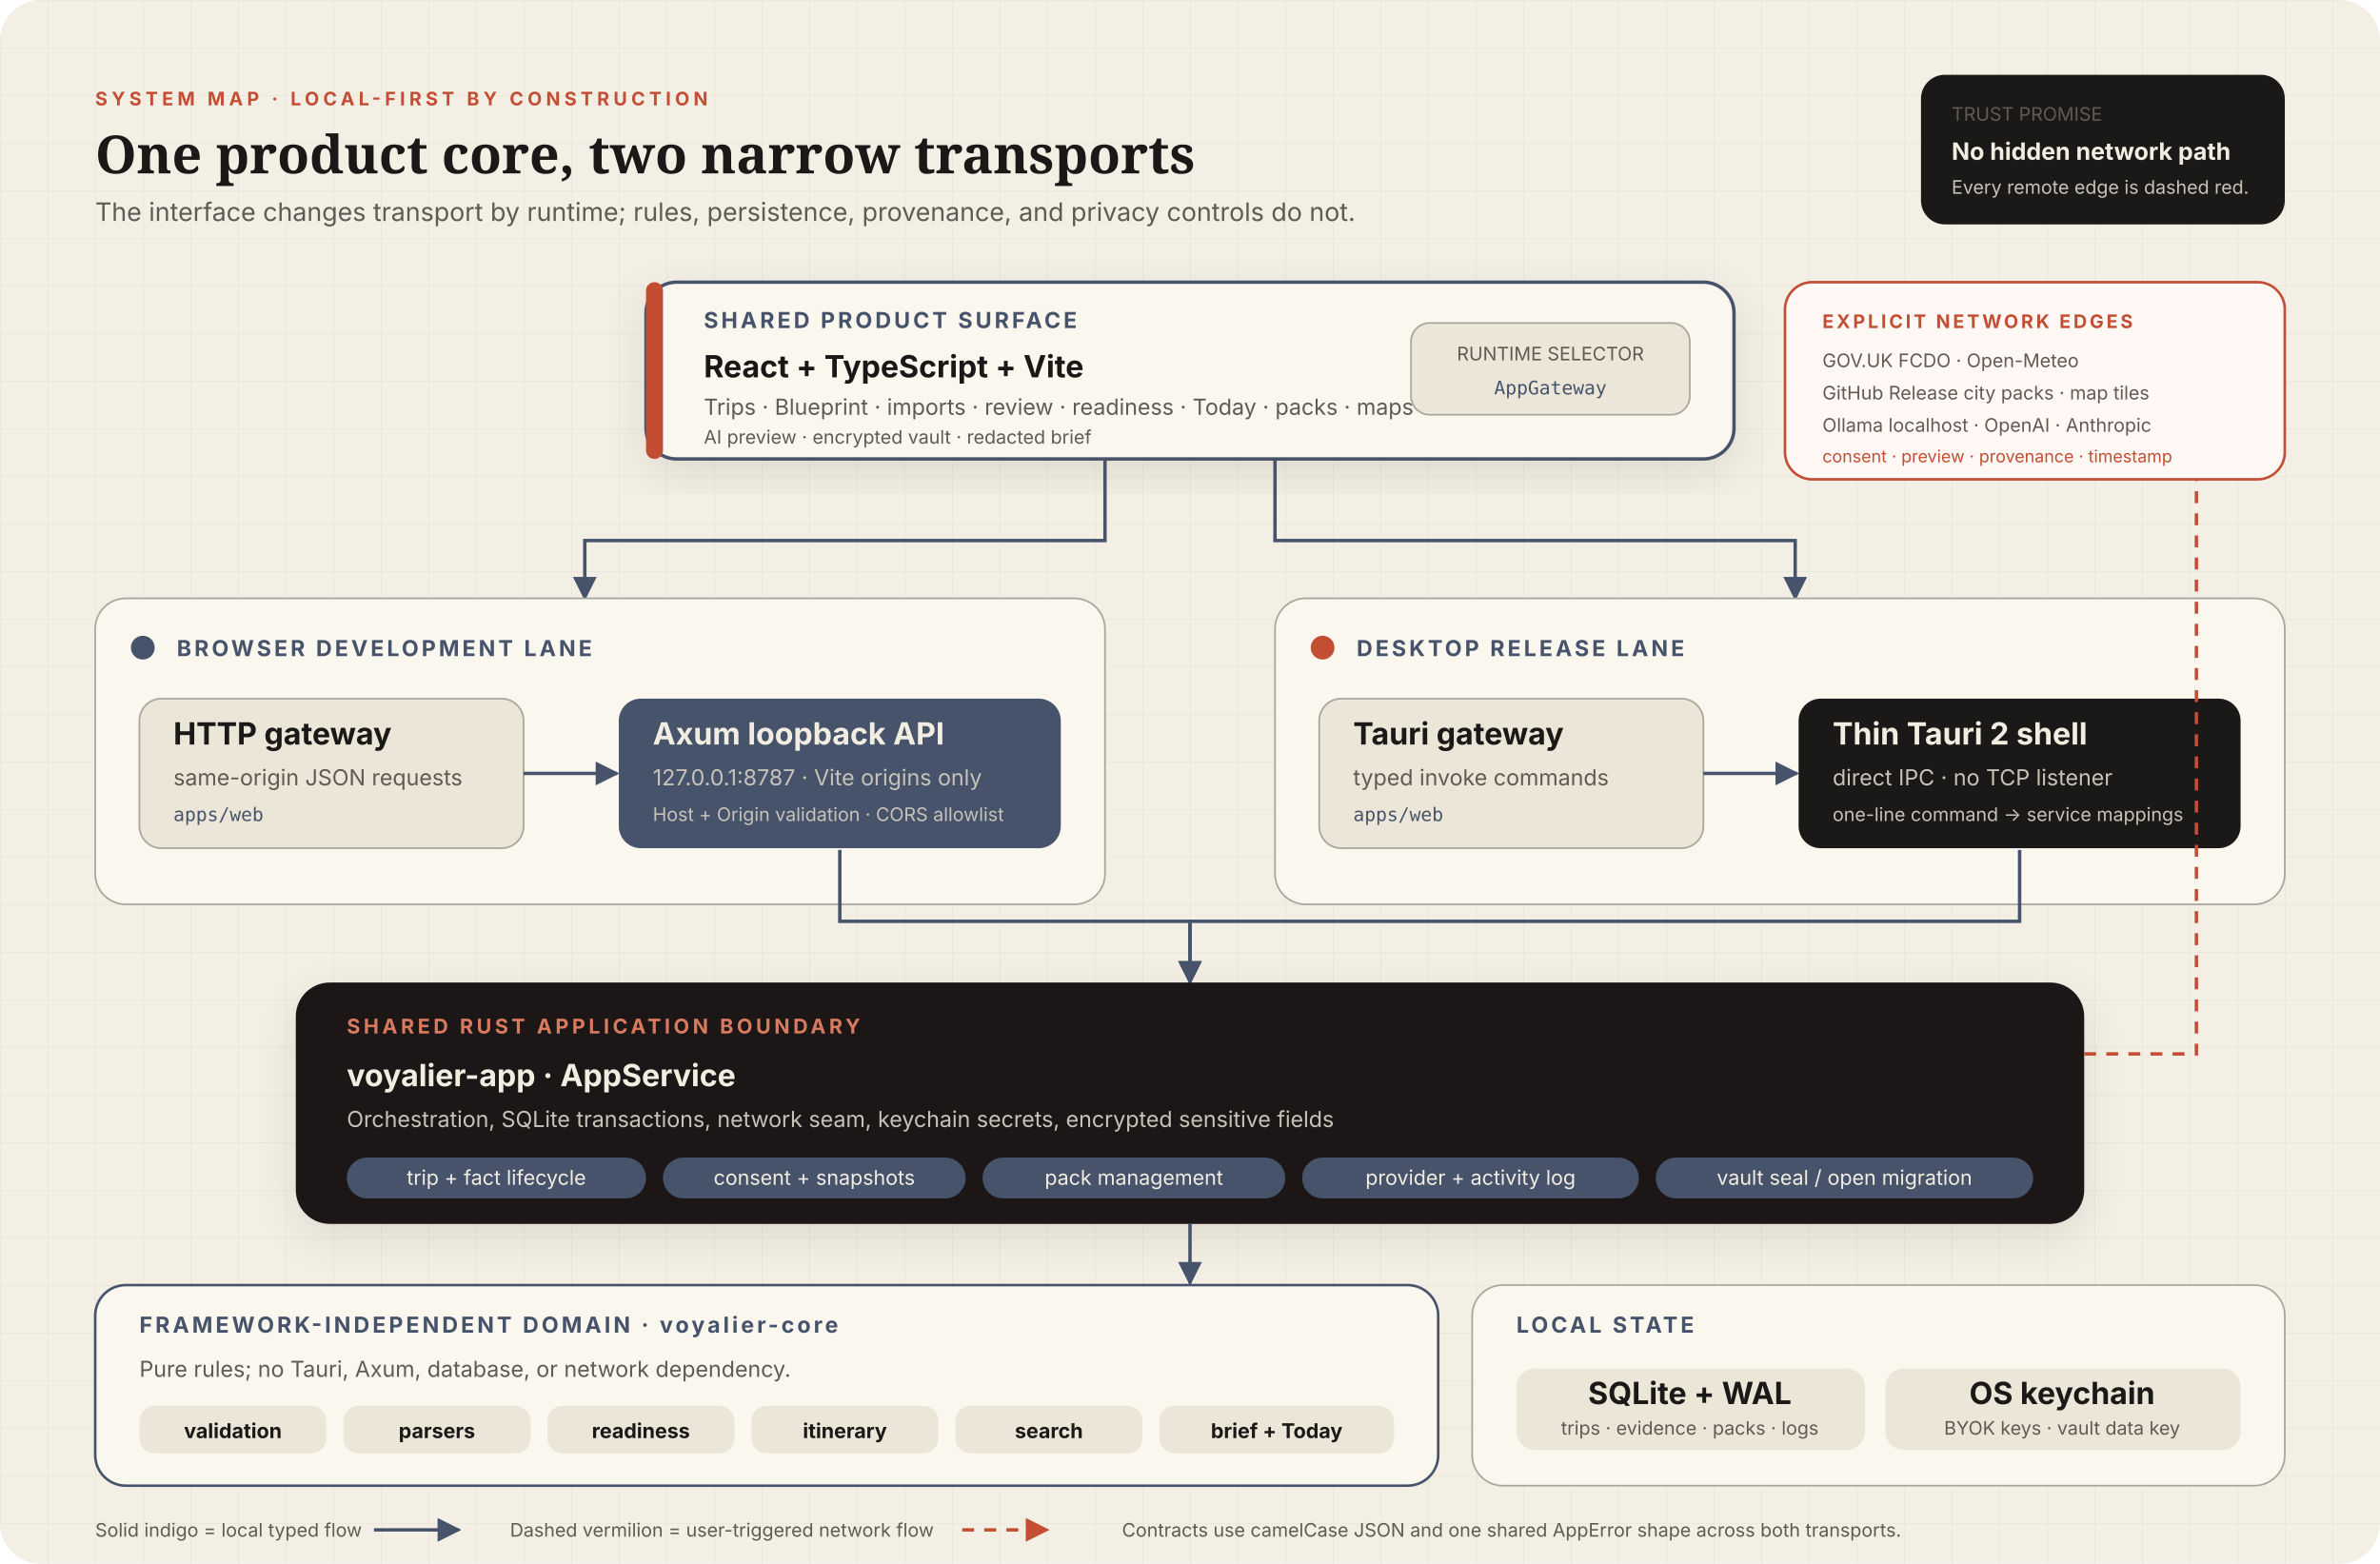
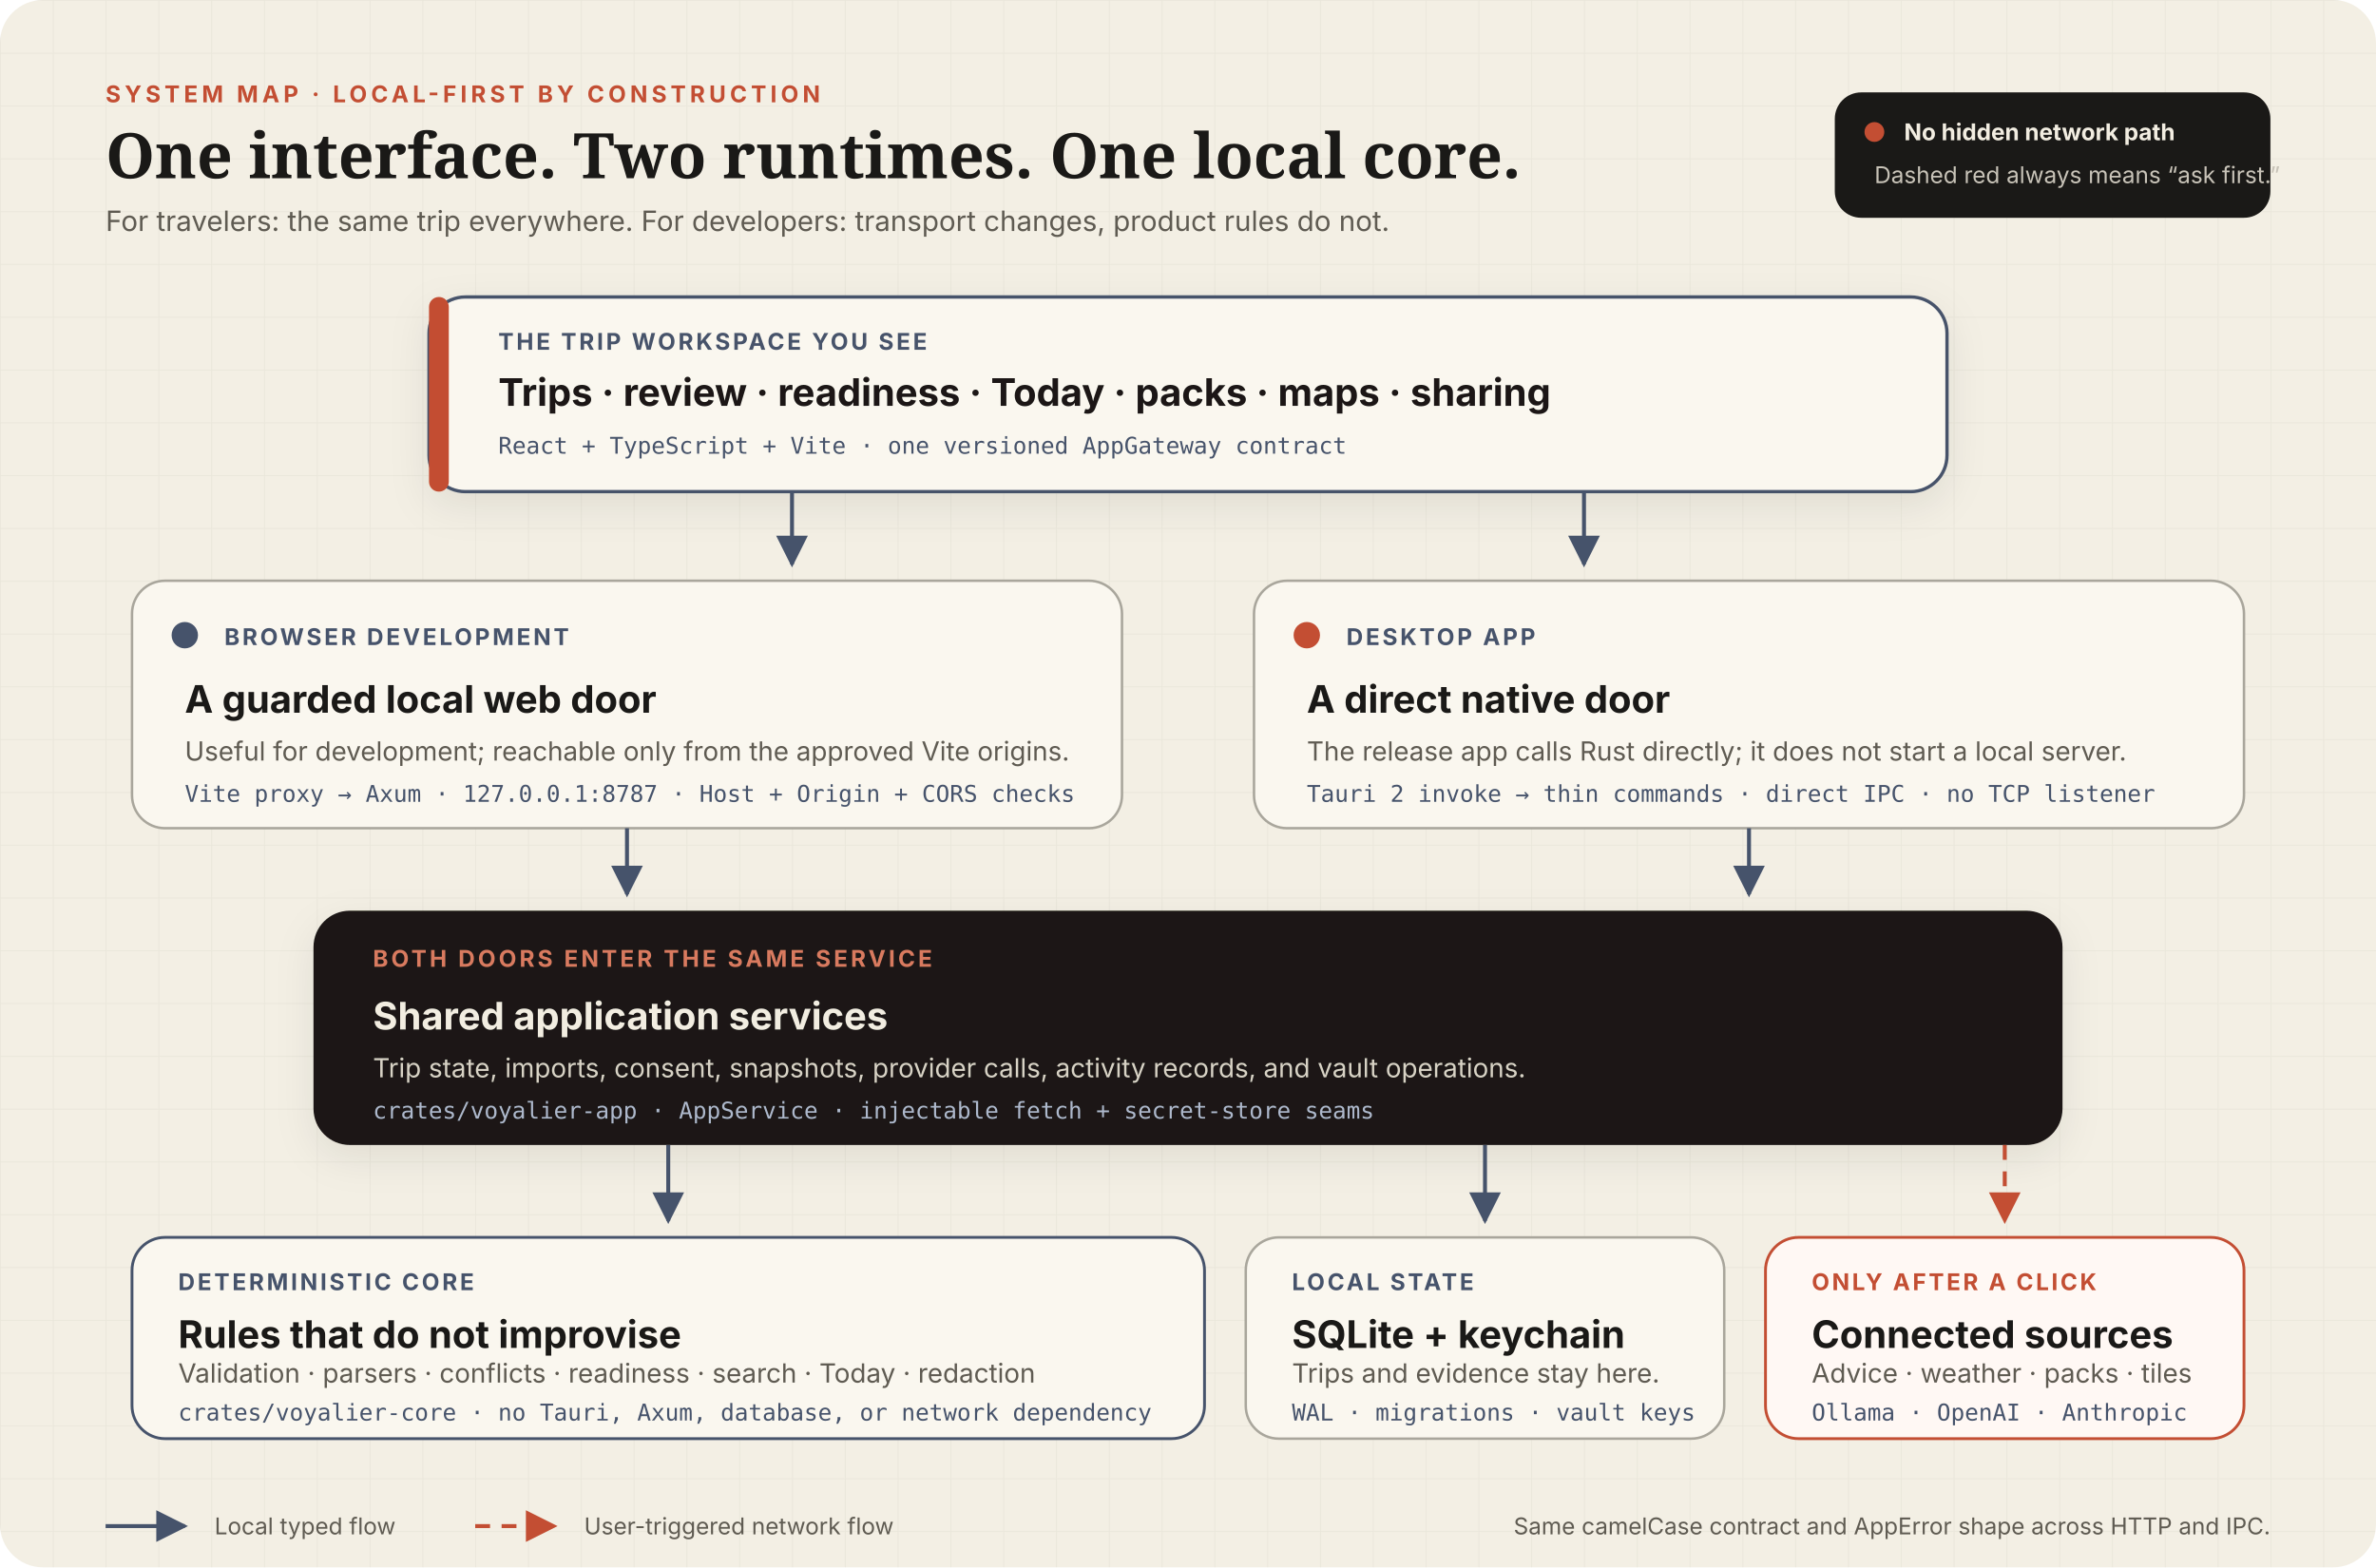
- <svg xmlns="http://www.w3.org/2000/svg" width="1400" height="920" viewBox="0 0 1400 920" role="img" aria-labelledby="title desc">
+ <svg xmlns="http://www.w3.org/2000/svg" width="1440" height="950" viewBox="0 0 1440 950" role="img" aria-labelledby="title desc">
  <defs>
-     <pattern id="grid" width="28" height="28" patternUnits="userSpaceOnUse">
-       <path d="M28 0H0V28" fill="none" stroke="#1a1917" stroke-opacity=".045" />
+     <pattern id="grid" width="32" height="32" patternUnits="userSpaceOnUse">
+       <path d="M32 0H0V32" fill="none" stroke="#1a1917" stroke-opacity=".04" />
    </pattern>
-     <filter id="shadow" x="-20%" y="-20%" width="140%" height="140%">
-       <feDropShadow dx="0" dy="8" stdDeviation="12" flood-color="#1a1917" flood-opacity=".09" />
+     <filter id="shadow" x="-20%" y="-25%" width="140%" height="160%">
+       <feDropShadow dx="0" dy="8" stdDeviation="12" flood-color="#1a1917" flood-opacity=".08" />
    </filter>
-     <marker id="arrow" viewBox="0 0 10 10" refX="9" refY="5" markerWidth="7" markerHeight="7" orient="auto-start-reverse">
+     <marker id="arrow-indigo" viewBox="0 0 10 10" refX="9" refY="5" markerWidth="8" markerHeight="8" orient="auto">
      <path d="M0 0l10 5-10 5z" fill="#46536b" />
    </marker>
-     <marker id="arrow-red" viewBox="0 0 10 10" refX="9" refY="5" markerWidth="7" markerHeight="7" orient="auto-start-reverse">
+     <marker id="arrow-red" viewBox="0 0 10 10" refX="9" refY="5" markerWidth="8" markerHeight="8" orient="auto">
      <path d="M0 0l10 5-10 5z" fill="#c34e33" />
    </marker>
    <style>
-       .sans{font-family:"Zen Kaku Gothic New",Inter,-apple-system,BlinkMacSystemFont,"Segoe UI",sans-serif}.serif{font-family:"Shippori Mincho","Iowan Old Style",Georgia,serif}.title{font-size:31px;font-weight:600;fill:#1a1917}.subtitle{font-size:15px;fill:#5f5b52}.eyebrow{font-size:11px;font-weight:700;letter-spacing:2.4px;fill:#c34e33}.section{font-size:13px;font-weight:700;letter-spacing:1.7px;fill:#46536b}.card-title{font-size:18px;font-weight:700;fill:#1a1917}.card-copy{font-size:13px;fill:#5f5b52}.small{font-size:11px;fill:#5f5b52}.dark-small{font-size:11px;fill:#c8c3b8}.mono{font-family:ui-monospace,SFMono-Regular,Menlo,monospace;font-size:11px;fill:#46536b}.dark-title{font-size:18px;font-weight:700;fill:#f2ede1}.dark-copy{font-size:13px;fill:#c8c3b8}.white{fill:#faf7ef}.line{fill:none;stroke:#46536b;stroke-width:2;marker-end:url(#arrow)}.dash{fill:none;stroke:#c34e33;stroke-width:2;stroke-dasharray:7 6;marker-end:url(#arrow-red)}
+       .sans{font-family:"Zen Kaku Gothic New",Inter,-apple-system,BlinkMacSystemFont,"Segoe UI",sans-serif}.serif{font-family:"Shippori Mincho","Iowan Old Style",Georgia,serif}.eyebrow{font-size:14px;font-weight:700;letter-spacing:2.4px;fill:#c34e33}.title{font-size:38px;font-weight:600;fill:#1a1917}.subtitle{font-size:17px;fill:#5f5b52}.label{font-size:14px;font-weight:700;letter-spacing:1.6px;fill:#46536b}.card-title{font-size:23px;font-weight:700;fill:#1a1917}.copy{font-size:16px;fill:#5f5b52}.tech{font-family:ui-monospace,SFMono-Regular,Menlo,monospace;font-size:14px;fill:#46536b}.dark-title{font-size:23px;font-weight:700;fill:#f2ede1}.dark-copy{font-size:16px;fill:#d8d2c5}.dark-tech{font-family:ui-monospace,SFMono-Regular,Menlo,monospace;font-size:14px;fill:#aeb8cc}.small{font-size:14px;fill:#5f5b52}.local{fill:none;stroke:#46536b;stroke-width:2.4;marker-end:url(#arrow-indigo)}.remote{fill:none;stroke:#c34e33;stroke-width:2.4;stroke-dasharray:9 7;marker-end:url(#arrow-red)}@keyframes march{to{stroke-dashoffset:-32}}@keyframes pulse{0%,100%{opacity:.58}50%{opacity:1}}@media (prefers-reduced-motion:no-preference){.remote{animation:march 3.5s linear infinite}.pulse{animation:pulse 2.8s ease-in-out infinite}}
    </style>
  </defs>
-   <rect width="1400" height="920" rx="24" fill="#f3efe4" />
-   <rect width="1400" height="920" rx="24" fill="url(#grid)" />
-   <text x="56" y="62" class="sans eyebrow">SYSTEM MAP · LOCAL-FIRST BY CONSTRUCTION</text>
-   <text x="56" y="102" class="serif title">One product core, two narrow transports</text>
-   <text x="56" y="130" class="sans subtitle">The interface changes transport by runtime; rules, persistence, provenance, and privacy controls do not.</text>
-   <g transform="translate(1130 44)">
-     <rect width="214" height="88" rx="14" fill="#1a1917" />
-     <text x="18" y="27" class="sans small" fill="#a9a69c">TRUST PROMISE</text>
-     <text x="18" y="50" class="sans" font-size="14" font-weight="700" fill="#f2ede1">No hidden network path</text>
-     <text x="18" y="70" class="sans" font-size="11" fill="#c8c3b8">Every remote edge is dashed red.</text>
+   <rect width="1440" height="950" rx="26" fill="#f3efe4" />
+   <rect width="1440" height="950" rx="26" fill="url(#grid)" />
+   <text x="64" y="62" class="sans eyebrow">SYSTEM MAP · LOCAL-FIRST BY CONSTRUCTION</text>
+   <text x="64" y="108" class="serif title">One interface. Two runtimes. One local core.</text>
+   <text x="64" y="140" class="sans subtitle">For travelers: the same trip everywhere. For developers: transport changes, product rules do not.</text>
+   <g transform="translate(1112 56)">
+     <rect width="264" height="76" rx="16" fill="#1a1917" />
+     <circle cx="24" cy="24" r="6" fill="#c34e33" class="pulse" />
+     <text x="42" y="29" class="sans" font-size="14" font-weight="700" fill="#f2ede1">No hidden network path</text>
+     <text x="24" y="55" class="sans" font-size="14" fill="#c8c3b8">Dashed red always means “ask first.”</text>
  </g>
  <g filter="url(#shadow)">
-     <rect x="380" y="166" width="640" height="104" rx="18" fill="#faf7ef" stroke="#46536b" stroke-width="2" />
-     <rect x="380" y="166" width="10" height="104" rx="5" fill="#c34e33" />
-     <text x="414" y="193" class="sans section">SHARED PRODUCT SURFACE</text>
-     <text x="414" y="222" class="sans card-title">React + TypeScript + Vite</text>
-     <text x="414" y="244" class="sans card-copy">Trips · Blueprint · imports · review · readiness · Today · packs · maps</text>
-     <text x="414" y="261" class="sans small">AI preview · encrypted vault · redacted brief</text>
-     <rect x="830" y="190" width="164" height="54" rx="11" fill="#ebe6d7" stroke="#a9a69c" />
-     <text x="912" y="212" class="sans small" text-anchor="middle">RUNTIME SELECTOR</text>
-     <text x="912" y="232" class="mono" text-anchor="middle">AppGateway</text>
+     <rect x="260" y="180" width="920" height="118" rx="22" fill="#faf7ef" stroke="#46536b" stroke-width="2" />
+     <rect x="260" y="180" width="12" height="118" rx="6" fill="#c34e33" />
+     <text x="302" y="212" class="sans label">THE TRIP WORKSPACE YOU SEE</text>
+     <text x="302" y="246" class="sans card-title">Trips · review · readiness · Today · packs · maps · sharing</text>
+     <text x="302" y="275" class="sans tech">React + TypeScript + Vite  ·  one versioned AppGateway contract</text>
  </g>
-   <path d="M650 270v48H344v34" class="line" />
-   <path d="M750 270v48h306v34" class="line" />
+   <path d="M480 298v44" class="local" />
+   <path d="M960 298v44" class="local" />
  <g>
-     <rect x="56" y="352" width="594" height="180" rx="18" fill="#faf7ef" stroke="#a9a69c" />
-     <circle cx="84" cy="381" r="7" fill="#46536b" />
-     <text x="104" y="386" class="sans section">BROWSER DEVELOPMENT LANE</text>
-     <rect x="82" y="411" width="226" height="88" rx="13" fill="#ebe6d7" stroke="#a9a69c" />
-     <text x="102" y="438" class="sans card-title">HTTP gateway</text>
-     <text x="102" y="462" class="sans card-copy">same-origin JSON requests</text>
-     <text x="102" y="483" class="mono">apps/web</text>
-     <path d="M308 455h55" class="line" />
-     <rect x="364" y="411" width="260" height="88" rx="13" fill="#46536b" />
-     <text x="384" y="438" class="sans dark-title">Axum loopback API</text>
-     <text x="384" y="462" class="sans dark-copy">127.0.0.1:8787 · Vite origins only</text>
-     <text x="384" y="483" class="sans dark-small">Host + Origin validation · CORS allowlist</text>
+     <rect x="80" y="352" width="600" height="150" rx="20" fill="#faf7ef" stroke="#a9a69c" stroke-width="1.5" />
+     <circle cx="112" cy="385" r="8" fill="#46536b" />
+     <text x="136" y="391" class="sans label">BROWSER DEVELOPMENT</text>
+     <text x="112" y="432" class="sans card-title">A guarded local web door</text>
+     <text x="112" y="461" class="sans copy">Useful for development; reachable only from the approved Vite origins.</text>
+     <text x="112" y="486" class="sans tech">Vite proxy → Axum · 127.0.0.1:8787 · Host + Origin + CORS checks</text>
  </g>
  <g>
-     <rect x="750" y="352" width="594" height="180" rx="18" fill="#faf7ef" stroke="#a9a69c" />
-     <circle cx="778" cy="381" r="7" fill="#c34e33" />
-     <text x="798" y="386" class="sans section">DESKTOP RELEASE LANE</text>
-     <rect x="776" y="411" width="226" height="88" rx="13" fill="#ebe6d7" stroke="#a9a69c" />
-     <text x="796" y="438" class="sans card-title">Tauri gateway</text>
-     <text x="796" y="462" class="sans card-copy">typed invoke commands</text>
-     <text x="796" y="483" class="mono">apps/web</text>
-     <path d="M1002 455h55" class="line" />
-     <rect x="1058" y="411" width="260" height="88" rx="13" fill="#1a1917" />
-     <text x="1078" y="438" class="sans dark-title">Thin Tauri 2 shell</text>
-     <text x="1078" y="462" class="sans dark-copy">direct IPC · no TCP listener</text>
-     <text x="1078" y="483" class="sans dark-small">one-line command → service mappings</text>
+     <rect x="760" y="352" width="600" height="150" rx="20" fill="#faf7ef" stroke="#a9a69c" stroke-width="1.5" />
+     <circle cx="792" cy="385" r="8" fill="#c34e33" />
+     <text x="816" y="391" class="sans label">DESKTOP APP</text>
+     <text x="792" y="432" class="sans card-title">A direct native door</text>
+     <text x="792" y="461" class="sans copy">The release app calls Rust directly; it does not start a local server.</text>
+     <text x="792" y="486" class="sans tech">Tauri 2 invoke → thin commands · direct IPC · no TCP listener</text>
  </g>
-   <path d="M494 500v42h206v36" class="line" />
-   <path d="M1188 500v42H700v36" class="line" />
+   <path d="M380 502v40" class="local" />
+   <path d="M1060 502v40" class="local" />
  <g filter="url(#shadow)">
-     <rect x="174" y="578" width="1052" height="142" rx="20" fill="#1a1917" />
-     <text x="204" y="608" class="sans" font-size="12" font-weight="700" letter-spacing="2" fill="#d97a5f">SHARED RUST APPLICATION BOUNDARY</text>
-     <text x="204" y="639" class="sans dark-title">voyalier-app · AppService</text>
-     <text x="204" y="663" class="sans dark-copy">Orchestration, SQLite transactions, network seam, keychain secrets, encrypted sensitive fields</text>
-     <g class="sans" font-size="12" fill="#f2ede1">
-       <rect x="204" y="681" width="176" height="24" rx="12" fill="#46536b" />
-       <text x="292" y="697" text-anchor="middle">trip + fact lifecycle</text>
-       <rect x="390" y="681" width="178" height="24" rx="12" fill="#46536b" />
-       <text x="479" y="697" text-anchor="middle">consent + snapshots</text>
-       <rect x="578" y="681" width="178" height="24" rx="12" fill="#46536b" />
-       <text x="667" y="697" text-anchor="middle">pack management</text>
-       <rect x="766" y="681" width="198" height="24" rx="12" fill="#46536b" />
-       <text x="865" y="697" text-anchor="middle">provider + activity log</text>
-       <rect x="974" y="681" width="222" height="24" rx="12" fill="#46536b" />
-       <text x="1085" y="697" text-anchor="middle">vault seal / open migration</text>
-     </g>
+     <rect x="190" y="552" width="1060" height="142" rx="22" fill="#1a1917" />
+     <text x="226" y="586" class="sans" font-size="14" font-weight="700" letter-spacing="1.8" fill="#d97a5f">BOTH DOORS ENTER THE SAME SERVICE</text>
+     <text x="226" y="624" class="sans dark-title">Shared application services</text>
+     <text x="226" y="653" class="sans dark-copy">Trip state, imports, consent, snapshots, provider calls, activity records, and vault operations.</text>
+     <text x="226" y="678" class="sans dark-tech">crates/voyalier-app · AppService · injectable fetch + secret-store seams</text>
  </g>
-   <path d="M700 720v35" class="line" />
+   <path d="M405 694v46" class="local" />
+   <path d="M900 694v46" class="local" />
+   <path d="M1215 694v46" class="remote" />
  <g>
-     <rect x="56" y="756" width="790" height="118" rx="18" fill="#faf7ef" stroke="#46536b" stroke-width="1.5" />
-     <text x="82" y="784" class="sans section">FRAMEWORK-INDEPENDENT DOMAIN · voyalier-core</text>
-     <text x="82" y="810" class="sans card-copy">Pure rules; no Tauri, Axum, database, or network dependency.</text>
-     <g class="sans" font-size="12" font-weight="650" fill="#1a1917">
-       <rect x="82" y="827" width="110" height="28" rx="9" fill="#ebe6d7" />
-       <text x="137" y="846" text-anchor="middle">validation</text>
-       <rect x="202" y="827" width="110" height="28" rx="9" fill="#ebe6d7" />
-       <text x="257" y="846" text-anchor="middle">parsers</text>
-       <rect x="322" y="827" width="110" height="28" rx="9" fill="#ebe6d7" />
-       <text x="377" y="846" text-anchor="middle">readiness</text>
-       <rect x="442" y="827" width="110" height="28" rx="9" fill="#ebe6d7" />
-       <text x="497" y="846" text-anchor="middle">itinerary</text>
-       <rect x="562" y="827" width="110" height="28" rx="9" fill="#ebe6d7" />
-       <text x="617" y="846" text-anchor="middle">search</text>
-       <rect x="682" y="827" width="138" height="28" rx="9" fill="#ebe6d7" />
-       <text x="751" y="846" text-anchor="middle">brief + Today</text>
-     </g>
+     <rect x="80" y="750" width="650" height="122" rx="20" fill="#faf7ef" stroke="#46536b" stroke-width="1.7" />
+     <text x="108" y="782" class="sans label">DETERMINISTIC CORE</text>
+     <text x="108" y="817" class="sans card-title">Rules that do not improvise</text>
+     <text x="108" y="838" class="sans copy">Validation · parsers · conflicts · readiness · search · Today · redaction</text>
+     <text x="108" y="861" class="sans tech">crates/voyalier-core · no Tauri, Axum, database, or network dependency</text>
  </g>
  <g>
-     <rect x="866" y="756" width="478" height="118" rx="18" fill="#faf7ef" stroke="#a9a69c" />
-     <text x="892" y="784" class="sans section">LOCAL STATE</text>
-     <rect x="892" y="805" width="205" height="48" rx="11" fill="#ebe6d7" />
-     <text x="994" y="826" class="sans card-title" font-size="15" text-anchor="middle">SQLite + WAL</text>
-     <text x="994" y="844" class="sans small" text-anchor="middle">trips · evidence · packs · logs</text>
-     <rect x="1109" y="805" width="209" height="48" rx="11" fill="#ebe6d7" />
-     <text x="1213" y="826" class="sans card-title" font-size="15" text-anchor="middle">OS keychain</text>
-     <text x="1213" y="844" class="sans small" text-anchor="middle">BYOK keys · vault data key</text>
+     <rect x="755" y="750" width="290" height="122" rx="20" fill="#faf7ef" stroke="#a9a69c" stroke-width="1.5" />
+     <text x="783" y="782" class="sans label">LOCAL STATE</text>
+     <text x="783" y="817" class="sans card-title">SQLite + keychain</text>
+     <text x="783" y="838" class="sans copy">Trips and evidence stay here.</text>
+     <text x="783" y="861" class="sans tech">WAL · migrations · vault keys</text>
  </g>
-   <path d="M1226 620h66v-394h-238" class="dash" />
-   <rect x="1050" y="166" width="294" height="116" rx="16" fill="#fff8f4" stroke="#c34e33" stroke-width="1.5" />
-   <text x="1072" y="193" class="sans" font-size="11" font-weight="700" letter-spacing="1.6" fill="#c34e33">EXPLICIT NETWORK EDGES</text>
-   <text x="1072" y="216" class="sans small">GOV.UK FCDO · Open-Meteo</text>
-   <text x="1072" y="235" class="sans small">GitHub Release city packs · map tiles</text>
-   <text x="1072" y="254" class="sans small">Ollama localhost · OpenAI · Anthropic</text>
-   <text x="1072" y="272" class="sans" font-size="10" fill="#c34e33">consent · preview · provenance · timestamp</text>
-   <text x="56" y="904" class="sans small">Solid indigo = local typed flow</text>
-   <line x1="220" y1="900" x2="270" y2="900" stroke="#46536b" stroke-width="2" marker-end="url(#arrow)" />
-   <text x="300" y="904" class="sans small">Dashed vermilion = user-triggered network flow</text>
-   <line x1="566" y1="900" x2="616" y2="900" stroke="#c34e33" stroke-width="2" stroke-dasharray="7 6" marker-end="url(#arrow-red)" />
-   <text x="660" y="904" class="sans small">Contracts use camelCase JSON and one shared AppError shape across both transports.</text>
+   <g>
+     <rect x="1070" y="750" width="290" height="122" rx="20" fill="#fff8f4" stroke="#c34e33" stroke-width="1.7" />
+     <text x="1098" y="782" class="sans" font-size="14" font-weight="700" letter-spacing="1.5" fill="#c34e33">ONLY AFTER A CLICK</text>
+     <text x="1098" y="817" class="sans card-title">Connected sources</text>
+     <text x="1098" y="838" class="sans copy">Advice · weather · packs · tiles</text>
+     <text x="1098" y="861" class="sans tech">Ollama · OpenAI · Anthropic</text>
+   </g>
+   <line x1="64" y1="925" x2="112" y2="925" stroke="#46536b" stroke-width="2.4" marker-end="url(#arrow-indigo)" />
+   <text x="130" y="930" class="sans small">Local typed flow</text>
+   <line x1="288" y1="925" x2="336" y2="925" stroke="#c34e33" stroke-width="2.4" stroke-dasharray="9 7" marker-end="url(#arrow-red)" />
+   <text x="354" y="930" class="sans small">User-triggered network flow</text>
+   <text x="1376" y="930" class="sans small" text-anchor="end">Same camelCase contract and AppError shape across HTTP and IPC.</text>
</svg>
